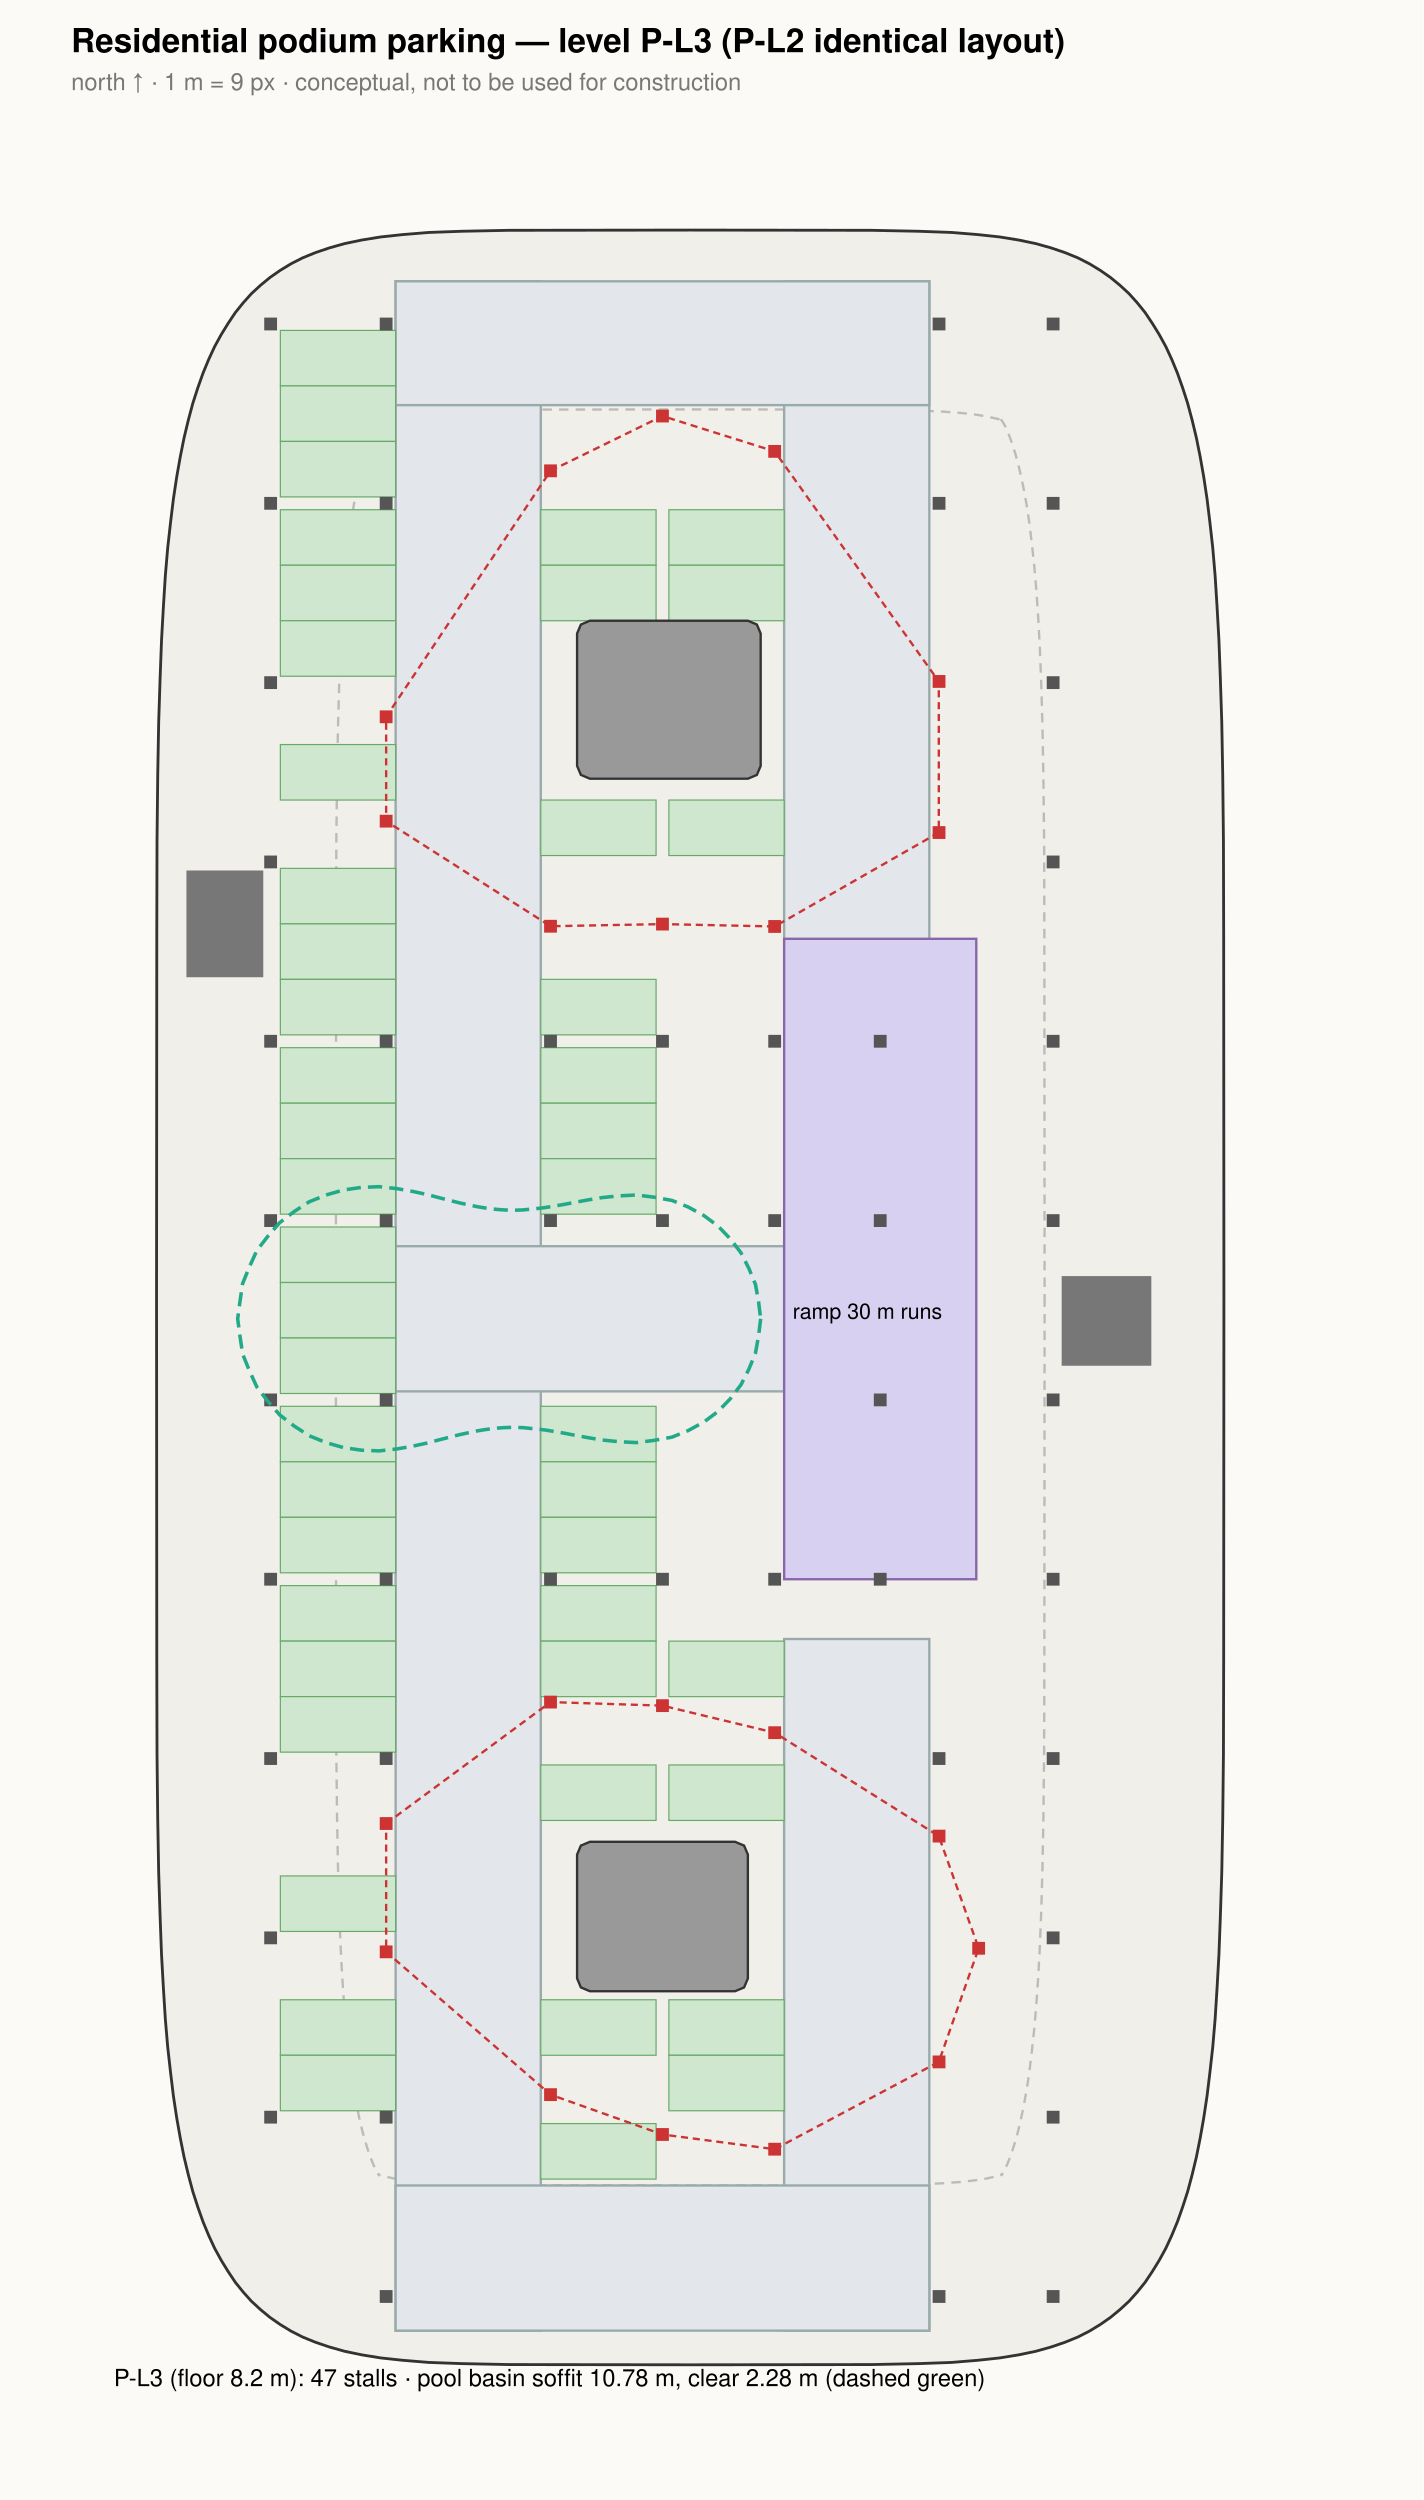
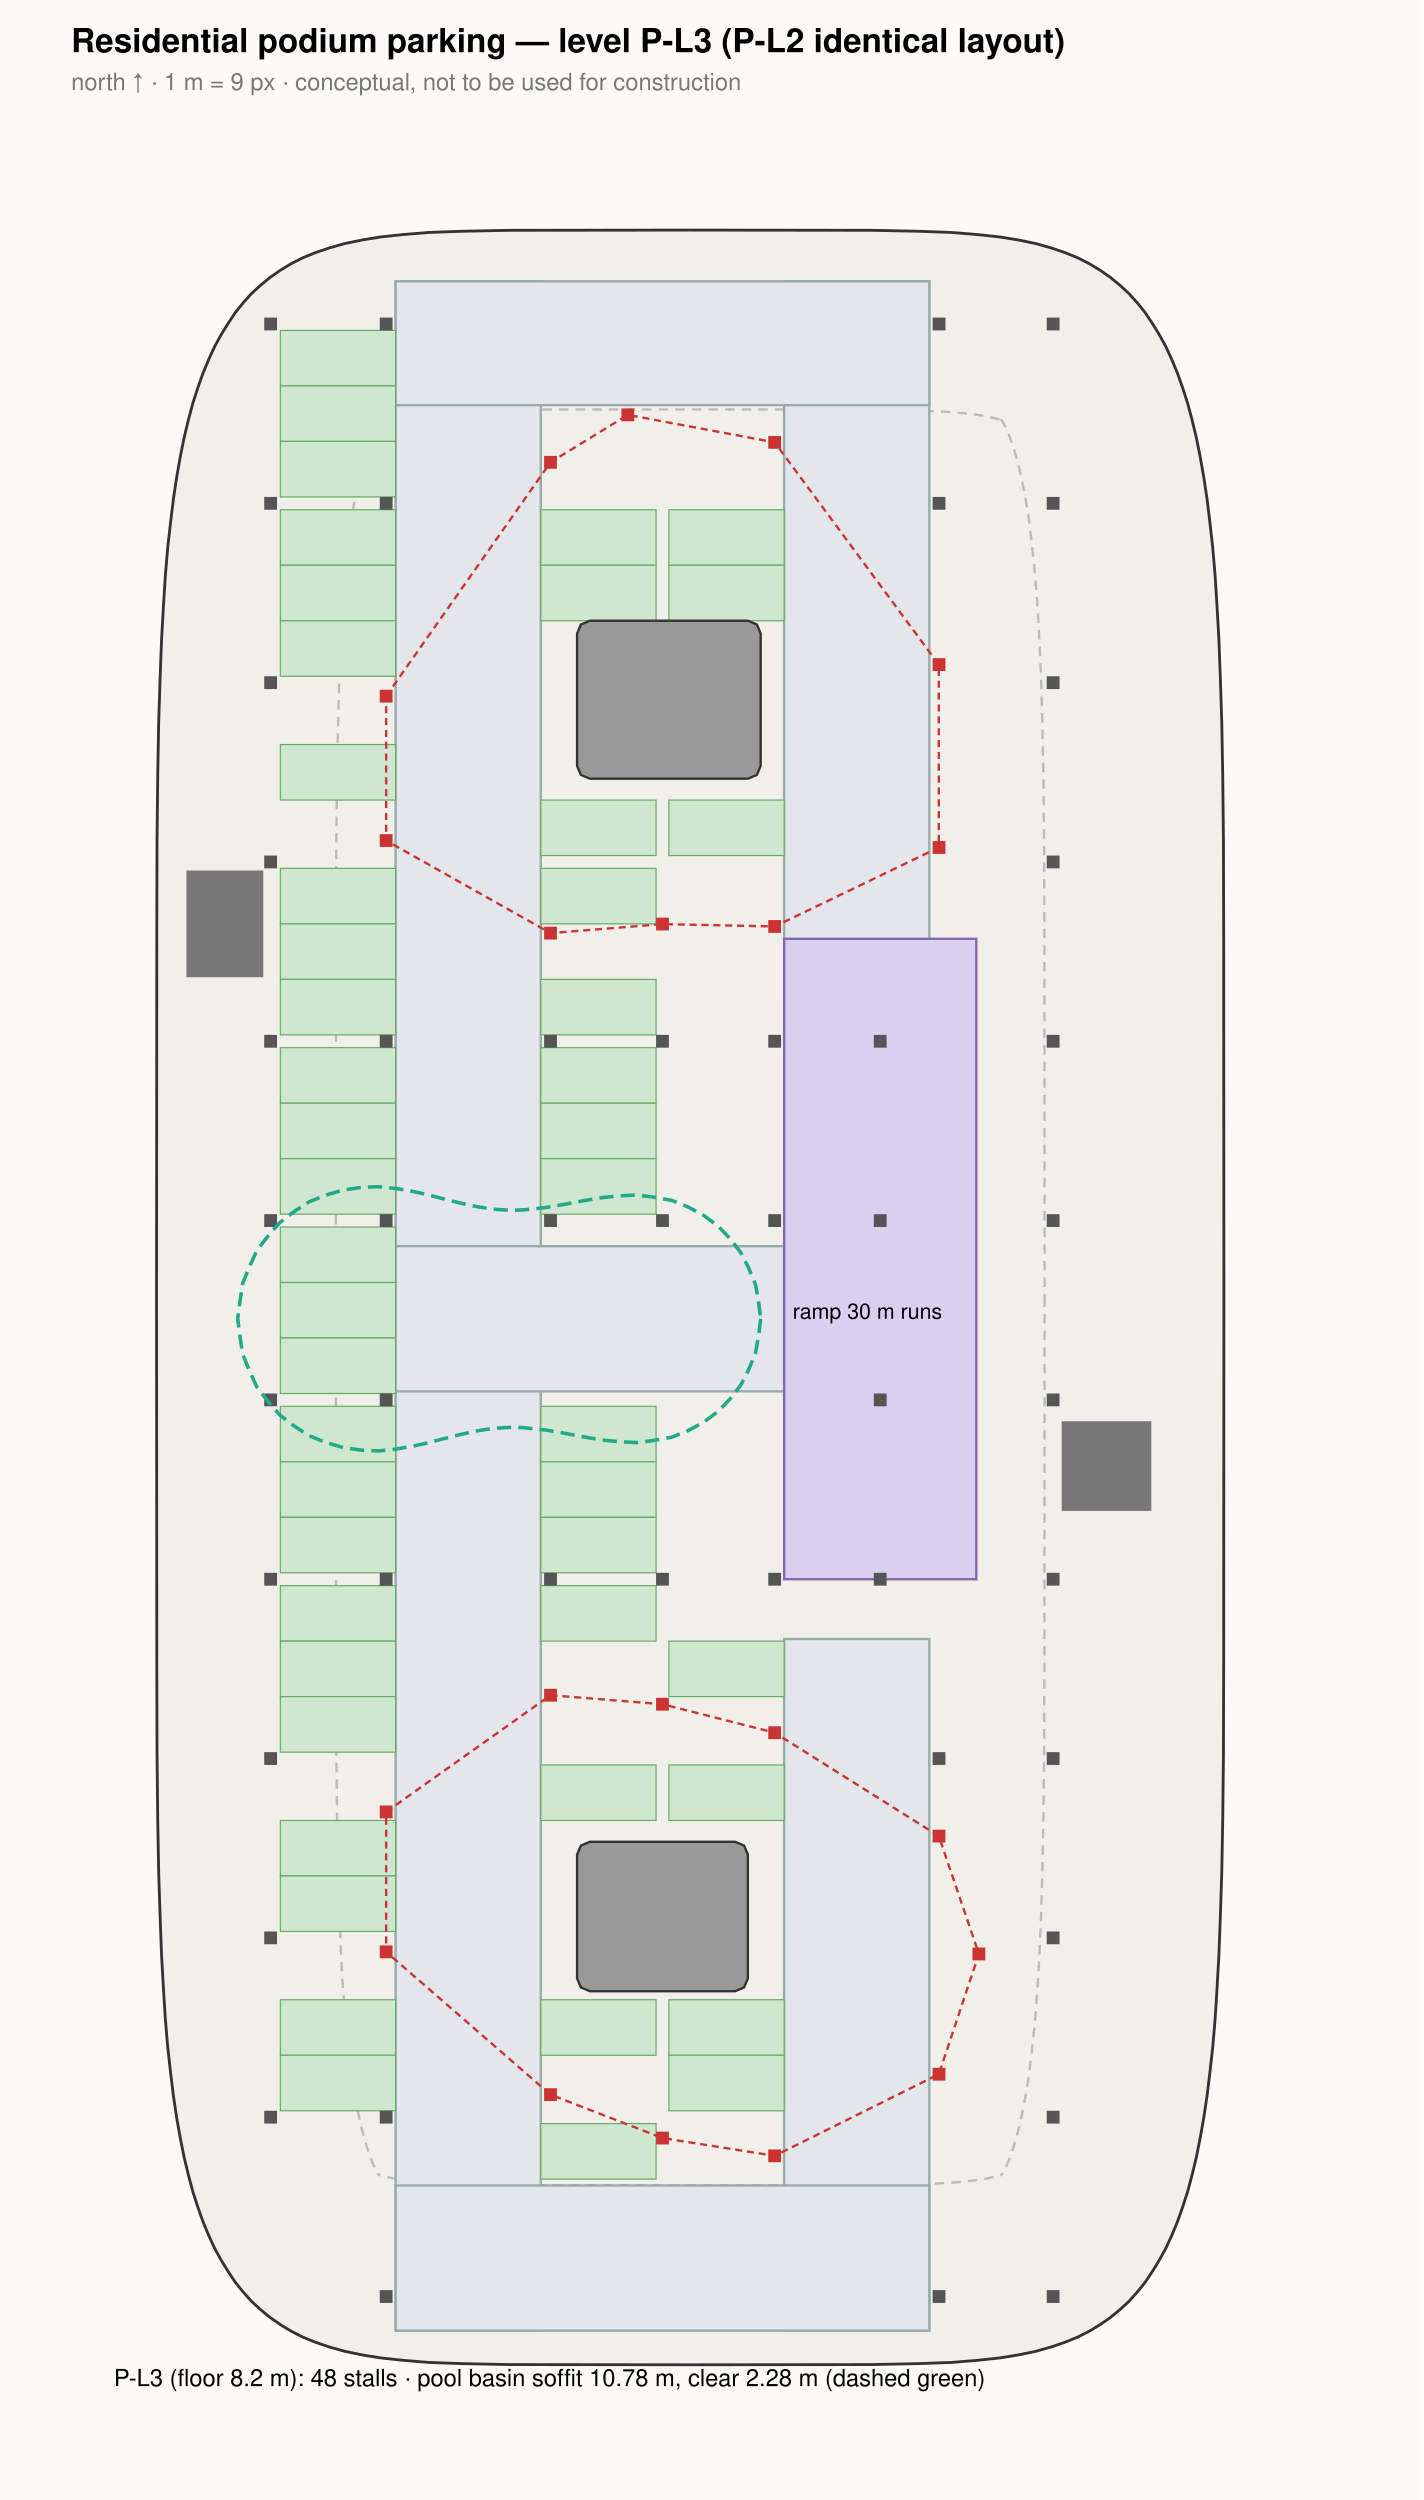
<svg xmlns="http://www.w3.org/2000/svg" width="600" height="1054" viewBox="0 0 600 1054">
  <rect width="100%" height="100%" fill="#fbfaf7" />
  <text x="30" y="22" font-size="14" font-family="Helvetica, Arial" font-weight="bold">Residential podium parking — level P-L3 (P-L2 identical layout)</text>
  <polygon points="516,547 515.9,699.9 515.8,739.6 515.5,767.4 515.1,789.5 514.5,808 513.9,824.1 513.1,838.4 512.3,851.2 511.3,863 510.1,873.7 508.9,883.6 507.5,892.9 506,901.4 504.4,909.4 502.6,916.9 500.7,924 498.6,930.5 496.4,936.7 494,942.5 491.5,947.9 488.7,953 485.8,957.7 482.8,962.2 479.5,966.3 476,970.2 472.2,973.7 468.2,977 463.9,980 459.3,982.8 454.4,985.3 449,987.5 443.1,989.5 436.7,991.3 429.5,992.8 421.5,994.1 412.2,995.1 401.2,996 387.3,996.5 367.5,996.9 291,997 214.5,996.9 194.7,996.5 180.8,996 169.8,995.1 160.5,994.1 152.5,992.8 145.3,991.3 138.9,989.5 133,987.5 127.6,985.3 122.7,982.8 118.1,980 113.8,977 109.8,973.7 106,970.2 102.5,966.3 99.2,962.2 96.2,957.7 93.3,953 90.5,947.9 88,942.5 85.6,936.7 83.4,930.5 81.3,924 79.4,916.9 77.6,909.4 76,901.4 74.5,892.9 73.1,883.6 71.9,873.7 70.7,863 69.7,851.2 68.9,838.4 68.1,824.1 67.5,808 66.9,789.5 66.5,767.4 66.2,739.6 66.1,699.9 66,547 66.1,394.1 66.2,354.4 66.5,326.6 66.9,304.5 67.5,286 68.1,269.9 68.9,255.6 69.7,242.8 70.7,231 71.9,220.3 73.1,210.4 74.5,201.1 76,192.6 77.6,184.6 79.4,177.1 81.3,170 83.4,163.5 85.6,157.3 88,151.5 90.5,146.1 93.3,141 96.2,136.3 99.2,131.8 102.5,127.7 106,123.8 109.8,120.3 113.8,117 118.1,114 122.7,111.2 127.6,108.7 133,106.5 138.9,104.5 145.3,102.7 152.5,101.2 160.5,99.9 169.8,98.9 180.8,98 194.7,97.5 214.5,97.1 291,97 367.5,97.1 387.3,97.5 401.2,98 412.2,98.9 421.5,99.9 429.5,101.2 436.7,102.7 443.1,104.5 449,106.5 454.4,108.7 459.3,111.2 463.9,114 468.2,117 472.2,120.3 476,123.8 479.5,127.7 482.8,131.8 485.8,136.3 488.7,141 491.5,146.1 494,151.5 496.4,157.3 498.6,163.5 500.7,170 502.6,177.1 504.4,184.6 506,192.6 507.5,201.1 508.9,210.4 510.1,220.3 511.3,231 512.3,242.8 513.1,255.6 513.9,269.9 514.5,286 515.1,304.5 515.5,326.6 515.8,354.4 515.9,394.1" fill="#f1efe9" stroke="#333" stroke-width="1.2" />
  <polygon points="440.4,547 440.3,699.8 440.2,739.1 439.9,766.3 439.5,787.7 439,805.4 438.4,820.6 437.7,833.8 436.9,845.4 436,855.8 435,865 434,873.3 432.9,880.7 431.7,887.3 430.5,893.1 429.3,898.2 428.1,902.6 426.9,906.4 425.8,909.5 424.8,912.1 423.9,914.1 423.1,915.5 422.5,916.5 422.1,917 421.9,917.3 422,917.2 422.2,917.1 422.4,916.8 422.7,916.6 422.9,916.5 422.7,916.6 422.1,916.9 420.9,917.3 418.8,917.8 415.7,918.5 411.3,919.2 405.2,919.9 396.9,920.5 385.1,921 366.8,921.3 291,921.4 215.2,921.3 196.9,921 185.1,920.5 176.8,919.9 170.7,919.2 166.3,918.5 163.2,917.8 161.1,917.3 159.9,916.9 159.3,916.6 159.1,916.5 159.3,916.6 159.6,916.8 159.8,917.1 160,917.2 160.1,917.3 159.9,917 159.5,916.5 158.9,915.5 158.1,914.1 157.2,912.1 156.2,909.5 155.1,906.4 153.9,902.6 152.7,898.2 151.5,893.1 150.3,887.3 149.1,880.7 148,873.3 147,865 146,855.8 145.1,845.4 144.3,833.8 143.6,820.6 143,805.4 142.5,787.7 142.1,766.3 141.8,739.1 141.7,699.8 141.6,547 141.7,394.2 141.8,354.9 142.1,327.7 142.5,306.3 143,288.6 143.6,273.4 144.3,260.2 145.1,248.6 146,238.2 147,229 148,220.7 149.1,213.3 150.3,206.7 151.5,200.9 152.7,195.8 153.9,191.4 155.1,187.6 156.2,184.5 157.2,181.9 158.1,179.9 158.9,178.5 159.5,177.5 159.9,177 160.1,176.7 160,176.8 159.8,176.9 159.6,177.2 159.3,177.4 159.1,177.5 159.3,177.4 159.9,177.1 161.1,176.7 163.2,176.2 166.3,175.5 170.7,174.8 176.8,174.1 185.1,173.5 196.9,173 215.2,172.7 291,172.6 366.8,172.7 385.1,173 396.9,173.5 405.2,174.1 411.3,174.8 415.7,175.5 418.8,176.2 420.9,176.7 422.1,177.1 422.7,177.4 422.9,177.5 422.7,177.4 422.4,177.2 422.2,176.9 422,176.8 421.9,176.7 422.1,177 422.5,177.5 423.1,178.5 423.9,179.9 424.8,181.9 425.8,184.5 426.9,187.6 428.1,191.4 429.3,195.8 430.5,200.9 431.7,206.7 432.9,213.3 434,220.7 435,229 436,238.2 436.9,248.6 437.7,260.2 438.4,273.4 439,288.6 439.5,306.3 439.9,327.7 440.2,354.9 440.3,394.2" fill="none" stroke="#bbb" stroke-dasharray="4 3" />
  <rect x="166.8" y="118.6" width="61.2" height="864" fill="#e3e6ea" stroke="#9aa" />
  <rect x="330.6" y="118.6" width="61.2" height="302.4" fill="#e3e6ea" stroke="#9aa" />
  <rect x="330.6" y="691" width="61.2" height="291.6" fill="#e3e6ea" stroke="#9aa" />
  <rect x="166.8" y="118.6" width="225" height="52.2" fill="#e3e6ea" stroke="#9aa" />
  <rect x="166.8" y="921.4" width="225" height="61.2" fill="#e3e6ea" stroke="#9aa" />
  <rect x="166.8" y="525.4" width="163.8" height="61.2" fill="#e3e6ea" stroke="#9aa" />
  <rect x="330.6" y="395.8" width="81" height="270" fill="#d8d0f0" stroke="#86a" />
  <text x="334.2" y="556" font-size="9" font-family="Helvetica, Arial">ramp 30 m runs</text>
  <rect x="118.2" y="139.3" width="48.6" height="23.4" fill="#cfe6cf" stroke="#6a6" stroke-width="0.5" />
  <rect x="118.2" y="162.7" width="48.6" height="23.4" fill="#cfe6cf" stroke="#6a6" stroke-width="0.5" />
  <rect x="118.2" y="186.1" width="48.6" height="23.4" fill="#cfe6cf" stroke="#6a6" stroke-width="0.5" />
  <rect x="118.2" y="214.9" width="48.6" height="23.4" fill="#cfe6cf" stroke="#6a6" stroke-width="0.5" />
  <rect x="118.2" y="238.3" width="48.6" height="23.4" fill="#cfe6cf" stroke="#6a6" stroke-width="0.5" />
  <rect x="118.2" y="261.7" width="48.6" height="23.4" fill="#cfe6cf" stroke="#6a6" stroke-width="0.5" />
  <rect x="118.2" y="313.9" width="48.6" height="23.4" fill="#cfe6cf" stroke="#6a6" stroke-width="0.5" />
  <rect x="118.2" y="366.1" width="48.6" height="23.4" fill="#cfe6cf" stroke="#6a6" stroke-width="0.5" />
  <rect x="118.2" y="389.5" width="48.6" height="23.4" fill="#cfe6cf" stroke="#6a6" stroke-width="0.5" />
  <rect x="118.2" y="412.9" width="48.6" height="23.4" fill="#cfe6cf" stroke="#6a6" stroke-width="0.5" />
  <rect x="118.2" y="441.7" width="48.6" height="23.4" fill="#cfe6cf" stroke="#6a6" stroke-width="0.5" />
  <rect x="118.2" y="465.1" width="48.6" height="23.4" fill="#cfe6cf" stroke="#6a6" stroke-width="0.5" />
  <rect x="118.2" y="488.5" width="48.6" height="23.4" fill="#cfe6cf" stroke="#6a6" stroke-width="0.5" />
  <rect x="118.2" y="517.3" width="48.6" height="23.4" fill="#cfe6cf" stroke="#6a6" stroke-width="0.5" />
  <rect x="118.2" y="540.7" width="48.6" height="23.4" fill="#cfe6cf" stroke="#6a6" stroke-width="0.5" />
  <rect x="118.2" y="564.1" width="48.6" height="23.4" fill="#cfe6cf" stroke="#6a6" stroke-width="0.5" />
  <rect x="118.2" y="592.9" width="48.6" height="23.4" fill="#cfe6cf" stroke="#6a6" stroke-width="0.5" />
  <rect x="118.2" y="616.3" width="48.6" height="23.4" fill="#cfe6cf" stroke="#6a6" stroke-width="0.5" />
  <rect x="118.2" y="639.7" width="48.6" height="23.4" fill="#cfe6cf" stroke="#6a6" stroke-width="0.5" />
  <rect x="118.2" y="668.5" width="48.6" height="23.4" fill="#cfe6cf" stroke="#6a6" stroke-width="0.5" />
  <rect x="118.2" y="691.9" width="48.6" height="23.4" fill="#cfe6cf" stroke="#6a6" stroke-width="0.5" />
  <rect x="118.2" y="715.3" width="48.6" height="23.4" fill="#cfe6cf" stroke="#6a6" stroke-width="0.5" />
+   <rect x="118.2" y="767.5" width="48.6" height="23.4" fill="#cfe6cf" stroke="#6a6" stroke-width="0.5" />
  <rect x="118.2" y="790.9" width="48.6" height="23.4" fill="#cfe6cf" stroke="#6a6" stroke-width="0.5" />
  <rect x="118.2" y="843.1" width="48.6" height="23.4" fill="#cfe6cf" stroke="#6a6" stroke-width="0.5" />
  <rect x="118.2" y="866.5" width="48.6" height="23.4" fill="#cfe6cf" stroke="#6a6" stroke-width="0.5" />
  <rect x="228" y="214.9" width="48.6" height="23.4" fill="#cfe6cf" stroke="#6a6" stroke-width="0.5" />
  <rect x="228" y="238.3" width="48.6" height="23.4" fill="#cfe6cf" stroke="#6a6" stroke-width="0.5" />
  <rect x="228" y="337.3" width="48.6" height="23.4" fill="#cfe6cf" stroke="#6a6" stroke-width="0.5" />
+   <rect x="228" y="366.1" width="48.6" height="23.4" fill="#cfe6cf" stroke="#6a6" stroke-width="0.5" />
  <rect x="228" y="412.9" width="48.6" height="23.4" fill="#cfe6cf" stroke="#6a6" stroke-width="0.5" />
  <rect x="228" y="441.7" width="48.6" height="23.4" fill="#cfe6cf" stroke="#6a6" stroke-width="0.5" />
  <rect x="228" y="465.1" width="48.6" height="23.4" fill="#cfe6cf" stroke="#6a6" stroke-width="0.5" />
  <rect x="228" y="488.5" width="48.6" height="23.4" fill="#cfe6cf" stroke="#6a6" stroke-width="0.5" />
  <rect x="228" y="592.9" width="48.6" height="23.4" fill="#cfe6cf" stroke="#6a6" stroke-width="0.5" />
  <rect x="228" y="616.3" width="48.6" height="23.4" fill="#cfe6cf" stroke="#6a6" stroke-width="0.5" />
  <rect x="228" y="639.7" width="48.6" height="23.4" fill="#cfe6cf" stroke="#6a6" stroke-width="0.5" />
  <rect x="228" y="668.5" width="48.6" height="23.4" fill="#cfe6cf" stroke="#6a6" stroke-width="0.5" />
-   <rect x="228" y="691.9" width="48.6" height="23.4" fill="#cfe6cf" stroke="#6a6" stroke-width="0.5" />
  <rect x="228" y="744.1" width="48.6" height="23.4" fill="#cfe6cf" stroke="#6a6" stroke-width="0.5" />
  <rect x="228" y="843.1" width="48.6" height="23.4" fill="#cfe6cf" stroke="#6a6" stroke-width="0.5" />
  <rect x="228" y="895.3" width="48.6" height="23.4" fill="#cfe6cf" stroke="#6a6" stroke-width="0.5" />
  <rect x="282" y="214.9" width="48.6" height="23.4" fill="#cfe6cf" stroke="#6a6" stroke-width="0.5" />
  <rect x="282" y="238.3" width="48.6" height="23.4" fill="#cfe6cf" stroke="#6a6" stroke-width="0.5" />
  <rect x="282" y="337.3" width="48.6" height="23.4" fill="#cfe6cf" stroke="#6a6" stroke-width="0.5" />
  <rect x="282" y="691.9" width="48.6" height="23.4" fill="#cfe6cf" stroke="#6a6" stroke-width="0.5" />
  <rect x="282" y="744.1" width="48.6" height="23.4" fill="#cfe6cf" stroke="#6a6" stroke-width="0.5" />
  <rect x="282" y="843.1" width="48.6" height="23.4" fill="#cfe6cf" stroke="#6a6" stroke-width="0.5" />
  <rect x="282" y="866.5" width="48.6" height="23.4" fill="#cfe6cf" stroke="#6a6" stroke-width="0.5" />
  <polygon points="315.3,261.7 319.1,263.3 320.7,267.1 320.7,322.9 319.1,326.7 315.3,328.3 248.7,328.3 244.9,326.7 243.3,322.9 243.3,267.1 244.9,263.3 248.7,261.7" fill="#999" stroke="#333" />
-   <rect x="229.4" y="195.8" width="5.4" height="5.4" fill="#c33" />
-   <rect x="276.6" y="172.7" width="5.4" height="5.4" fill="#c33" />
-   <rect x="323.9" y="187.6" width="5.4" height="5.4" fill="#c33" />
-   <rect x="393.2" y="284.6" width="5.4" height="5.4" fill="#c33" />
-   <rect x="393.2" y="348.3" width="5.4" height="5.4" fill="#c33" />
+   <rect x="160.1" y="290.8" width="5.4" height="5.4" fill="#c33" />
+   <rect x="229.4" y="192.2" width="5.4" height="5.4" fill="#c33" />
+   <rect x="262" y="172.2" width="5.4" height="5.4" fill="#c33" />
+   <rect x="323.9" y="183.8" width="5.4" height="5.4" fill="#c33" />
+   <rect x="393.2" y="277.5" width="5.4" height="5.4" fill="#c33" />
+   <rect x="393.2" y="354.6" width="5.4" height="5.4" fill="#c33" />
  <rect x="323.9" y="387.9" width="5.4" height="5.4" fill="#c33" />
  <rect x="276.6" y="386.9" width="5.4" height="5.4" fill="#c33" />
-   <rect x="229.4" y="387.8" width="5.4" height="5.4" fill="#c33" />
-   <rect x="160.1" y="343.5" width="5.4" height="5.4" fill="#c33" />
-   <rect x="160.1" y="299.5" width="5.4" height="5.4" fill="#c33" />
-   <polygon points="232.1,198.5 279.3,175.4 326.6,190.3 395.8,287.3 395.8,351 326.6,390.6 279.3,389.6 232.1,390.5 162.8,346.2 162.8,302.2" fill="none" stroke="#c33" stroke-dasharray="3 2" />
+   <rect x="229.4" y="390.7" width="5.4" height="5.4" fill="#c33" />
+   <rect x="160.1" y="351.7" width="5.4" height="5.4" fill="#c33" />
+   <polygon points="162.8,293.5 232.1,194.9 264.7,174.9 326.6,186.5 395.8,280.2 395.8,357.3 326.6,390.6 279.3,389.6 232.1,393.4 162.8,354.4" fill="none" stroke="#c33" stroke-dasharray="3 2" />
  <polygon points="309.9,776.5 313.7,778.1 315.3,781.9 315.3,834.1 313.7,837.9 309.9,839.5 248.7,839.5 244.9,837.9 243.3,834.1 243.3,781.9 244.9,778.1 248.7,776.5" fill="#999" stroke="#333" />
-   <rect x="160.1" y="766.1" width="5.4" height="5.4" fill="#c33" />
-   <rect x="229.4" y="714.9" width="5.4" height="5.4" fill="#c33" />
-   <rect x="276.6" y="716.4" width="5.4" height="5.4" fill="#c33" />
+   <rect x="160.1" y="761.2" width="5.4" height="5.4" fill="#c33" />
+   <rect x="229.4" y="712" width="5.4" height="5.4" fill="#c33" />
+   <rect x="276.6" y="715.8" width="5.4" height="5.4" fill="#c33" />
  <rect x="323.9" y="727.8" width="5.4" height="5.4" fill="#c33" />
  <rect x="393.2" y="771.4" width="5.4" height="5.4" fill="#c33" />
-   <rect x="409.9" y="818.7" width="5.4" height="5.4" fill="#c33" />
-   <rect x="393.2" y="866.6" width="5.4" height="5.4" fill="#c33" />
-   <rect x="323.9" y="903.4" width="5.4" height="5.4" fill="#c33" />
-   <rect x="276.6" y="897.2" width="5.4" height="5.4" fill="#c33" />
+   <rect x="410" y="821.1" width="5.4" height="5.4" fill="#c33" />
+   <rect x="393.2" y="871.8" width="5.4" height="5.4" fill="#c33" />
+   <rect x="323.9" y="906.2" width="5.4" height="5.4" fill="#c33" />
+   <rect x="276.6" y="898.7" width="5.4" height="5.4" fill="#c33" />
  <rect x="229.4" y="880.4" width="5.4" height="5.4" fill="#c33" />
  <rect x="160.1" y="820.2" width="5.4" height="5.4" fill="#c33" />
-   <polygon points="162.8,768.8 232.1,717.6 279.3,719.1 326.6,730.5 395.8,774.1 412.6,821.4 395.8,869.3 326.6,906.1 279.3,899.9 232.1,883.1 162.8,822.9" fill="none" stroke="#c33" stroke-dasharray="3 2" />
+   <polygon points="162.8,763.9 232.1,714.7 279.3,718.5 326.6,730.5 395.8,774.1 412.7,823.8 395.8,874.5 326.6,908.9 279.3,901.4 232.1,883.1 162.8,822.9" fill="none" stroke="#c33" stroke-dasharray="3 2" />
  <rect x="111.4" y="133.9" width="5.4" height="5.4" fill="#555" />
  <rect x="111.4" y="209.5" width="5.4" height="5.4" fill="#555" />
  <rect x="111.4" y="285.1" width="5.4" height="5.4" fill="#555" />
  <rect x="111.4" y="360.7" width="5.4" height="5.4" fill="#555" />
  <rect x="111.4" y="436.3" width="5.4" height="5.4" fill="#555" />
  <rect x="111.4" y="511.9" width="5.4" height="5.4" fill="#555" />
  <rect x="111.4" y="587.5" width="5.4" height="5.4" fill="#555" />
  <rect x="111.4" y="663.1" width="5.4" height="5.4" fill="#555" />
  <rect x="111.4" y="738.7" width="5.4" height="5.4" fill="#555" />
  <rect x="111.4" y="814.3" width="5.4" height="5.4" fill="#555" />
  <rect x="111.4" y="889.9" width="5.4" height="5.4" fill="#555" />
  <rect x="160.1" y="133.9" width="5.4" height="5.4" fill="#555" />
  <rect x="160.1" y="209.5" width="5.4" height="5.4" fill="#555" />
  <rect x="160.1" y="436.3" width="5.4" height="5.4" fill="#555" />
  <rect x="160.1" y="511.9" width="5.4" height="5.4" fill="#555" />
  <rect x="160.1" y="587.5" width="5.4" height="5.4" fill="#555" />
  <rect x="160.1" y="663.1" width="5.4" height="5.4" fill="#555" />
-   <rect x="160.1" y="738.7" width="5.4" height="5.4" fill="#555" />
  <rect x="160.1" y="889.9" width="5.4" height="5.4" fill="#555" />
  <rect x="160.1" y="965.5" width="5.4" height="5.4" fill="#555" />
  <rect x="229.4" y="436.3" width="5.4" height="5.4" fill="#555" />
  <rect x="229.4" y="511.9" width="5.4" height="5.4" fill="#555" />
  <rect x="229.4" y="663.1" width="5.4" height="5.4" fill="#555" />
  <rect x="276.6" y="436.3" width="5.4" height="5.4" fill="#555" />
  <rect x="276.6" y="511.9" width="5.4" height="5.4" fill="#555" />
  <rect x="276.6" y="663.1" width="5.4" height="5.4" fill="#555" />
  <rect x="323.9" y="436.3" width="5.4" height="5.4" fill="#555" />
  <rect x="323.9" y="511.9" width="5.4" height="5.4" fill="#555" />
  <rect x="323.9" y="663.1" width="5.4" height="5.4" fill="#555" />
  <rect x="368.4" y="436.3" width="5.4" height="5.4" fill="#555" />
  <rect x="368.4" y="511.9" width="5.4" height="5.4" fill="#555" />
  <rect x="368.4" y="587.5" width="5.4" height="5.4" fill="#555" />
  <rect x="368.4" y="663.1" width="5.4" height="5.4" fill="#555" />
  <rect x="393.2" y="133.9" width="5.4" height="5.4" fill="#555" />
  <rect x="393.2" y="209.5" width="5.4" height="5.4" fill="#555" />
  <rect x="393.2" y="738.7" width="5.4" height="5.4" fill="#555" />
  <rect x="393.2" y="965.5" width="5.4" height="5.4" fill="#555" />
  <rect x="441.3" y="133.9" width="5.4" height="5.4" fill="#555" />
  <rect x="441.3" y="209.5" width="5.4" height="5.4" fill="#555" />
  <rect x="441.3" y="285.1" width="5.4" height="5.4" fill="#555" />
  <rect x="441.3" y="360.7" width="5.4" height="5.4" fill="#555" />
  <rect x="441.3" y="436.3" width="5.4" height="5.4" fill="#555" />
  <rect x="441.3" y="511.9" width="5.4" height="5.4" fill="#555" />
  <rect x="441.3" y="587.5" width="5.4" height="5.4" fill="#555" />
  <rect x="441.3" y="663.1" width="5.4" height="5.4" fill="#555" />
  <rect x="441.3" y="738.7" width="5.4" height="5.4" fill="#555" />
  <rect x="441.3" y="814.3" width="5.4" height="5.4" fill="#555" />
  <rect x="441.3" y="889.9" width="5.4" height="5.4" fill="#555" />
  <rect x="441.3" y="965.5" width="5.4" height="5.4" fill="#555" />
-   <rect x="447.6" y="538" width="37.8" height="37.8" fill="#777" />
+   <rect x="447.6" y="599.2" width="37.8" height="37.8" fill="#777" />
  <rect x="78.6" y="367" width="32.4" height="45" fill="#777" />
  <polygon points="320.7,556 319.8,563.3 318.5,570.5 315.7,577.3 312.4,583.8 307.9,589.7 302.8,595 296.8,599.5 290.2,603.1 283.3,605.9 275.5,607.3 268.3,608.2 260.7,607.8 253.9,607.1 247.8,606.1 242.4,605.1 237.7,604.2 233.6,603.5 229.9,602.9 226.6,602.5 223.5,602.2 220.6,601.9 217.8,601.8 215.1,601.8 212.4,601.9 209.7,602.1 206.9,602.4 204,602.8 201,603.3 197.7,604 194,604.8 190,605.8 185.3,607 180,608.4 174,609.7 167.2,610.9 159.8,611.7 152.4,611.4 144.8,610.3 137.5,608.2 130.3,605.3 124,601.2 117.9,596.5 113,590.9 108.3,584.8 105.2,578 102.3,570.9 101.2,563.5 100.2,556 101.2,548.5 102.3,541.1 105.2,534 108.3,527.2 113,521.1 117.9,515.5 124,510.8 130.3,506.7 137.5,503.8 144.8,501.7 152.4,500.6 159.8,500.3 167.2,501.1 174,502.3 180,503.6 185.3,505 190,506.2 194,507.2 197.7,508 201,508.7 204,509.2 206.9,509.6 209.7,509.9 212.4,510.1 215.1,510.2 217.8,510.2 220.6,510.1 223.5,509.8 226.6,509.5 229.9,509.1 233.6,508.5 237.7,507.8 242.4,506.9 247.8,505.9 253.9,504.9 260.7,504.2 268.3,503.8 275.5,504.7 283.3,506.1 290.2,508.9 296.8,512.5 302.8,517 307.9,522.3 312.4,528.2 315.7,534.7 318.5,541.5 319.8,548.7" fill="none" stroke="#2a8" stroke-width="1.5" stroke-dasharray="6 3" />
-   <text x="48" y="1006" font-size="10" font-family="Helvetica, Arial">P-L3 (floor 8.2 m): 47 stalls · pool basin soffit 10.78 m, clear 2.28 m (dashed green)</text>
+   <text x="48" y="1006" font-size="10" font-family="Helvetica, Arial">P-L3 (floor 8.2 m): 48 stalls · pool basin soffit 10.78 m, clear 2.28 m (dashed green)</text>
  <text x="30" y="38" font-size="10" font-family="Helvetica, Arial" fill="#777">north ↑ · 1 m = 9 px · conceptual, not to be used for construction</text>
</svg>
